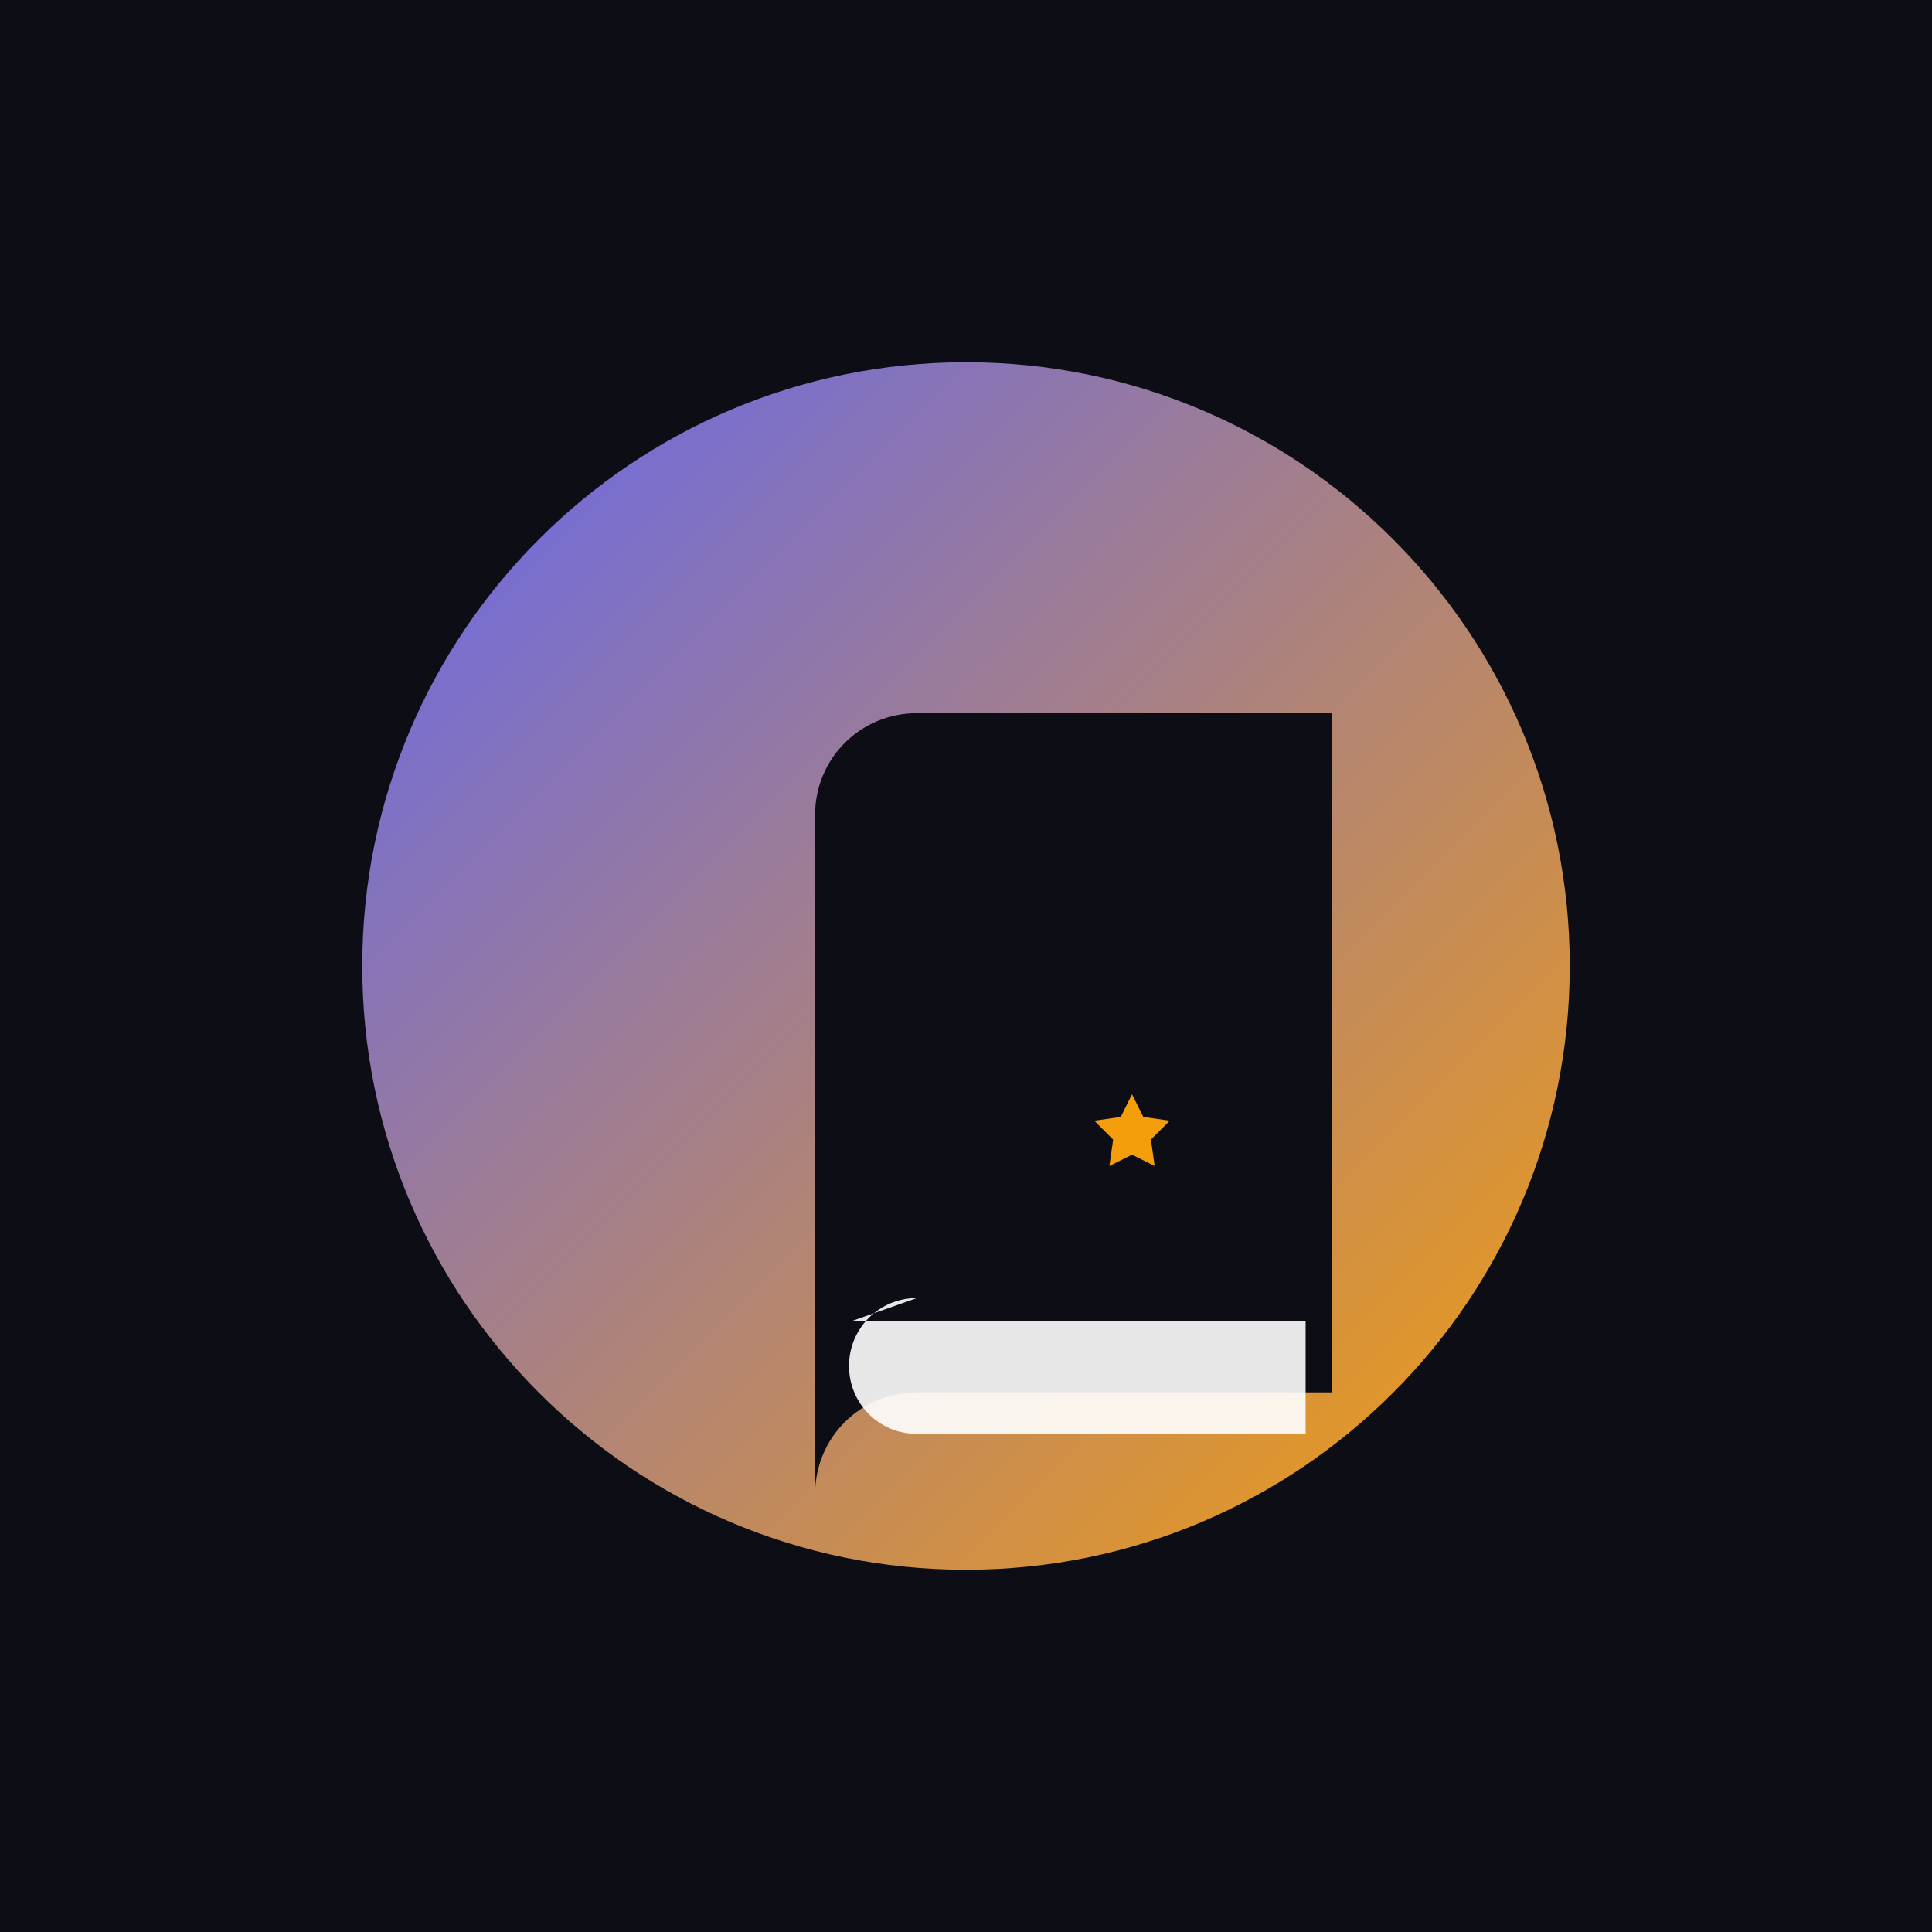
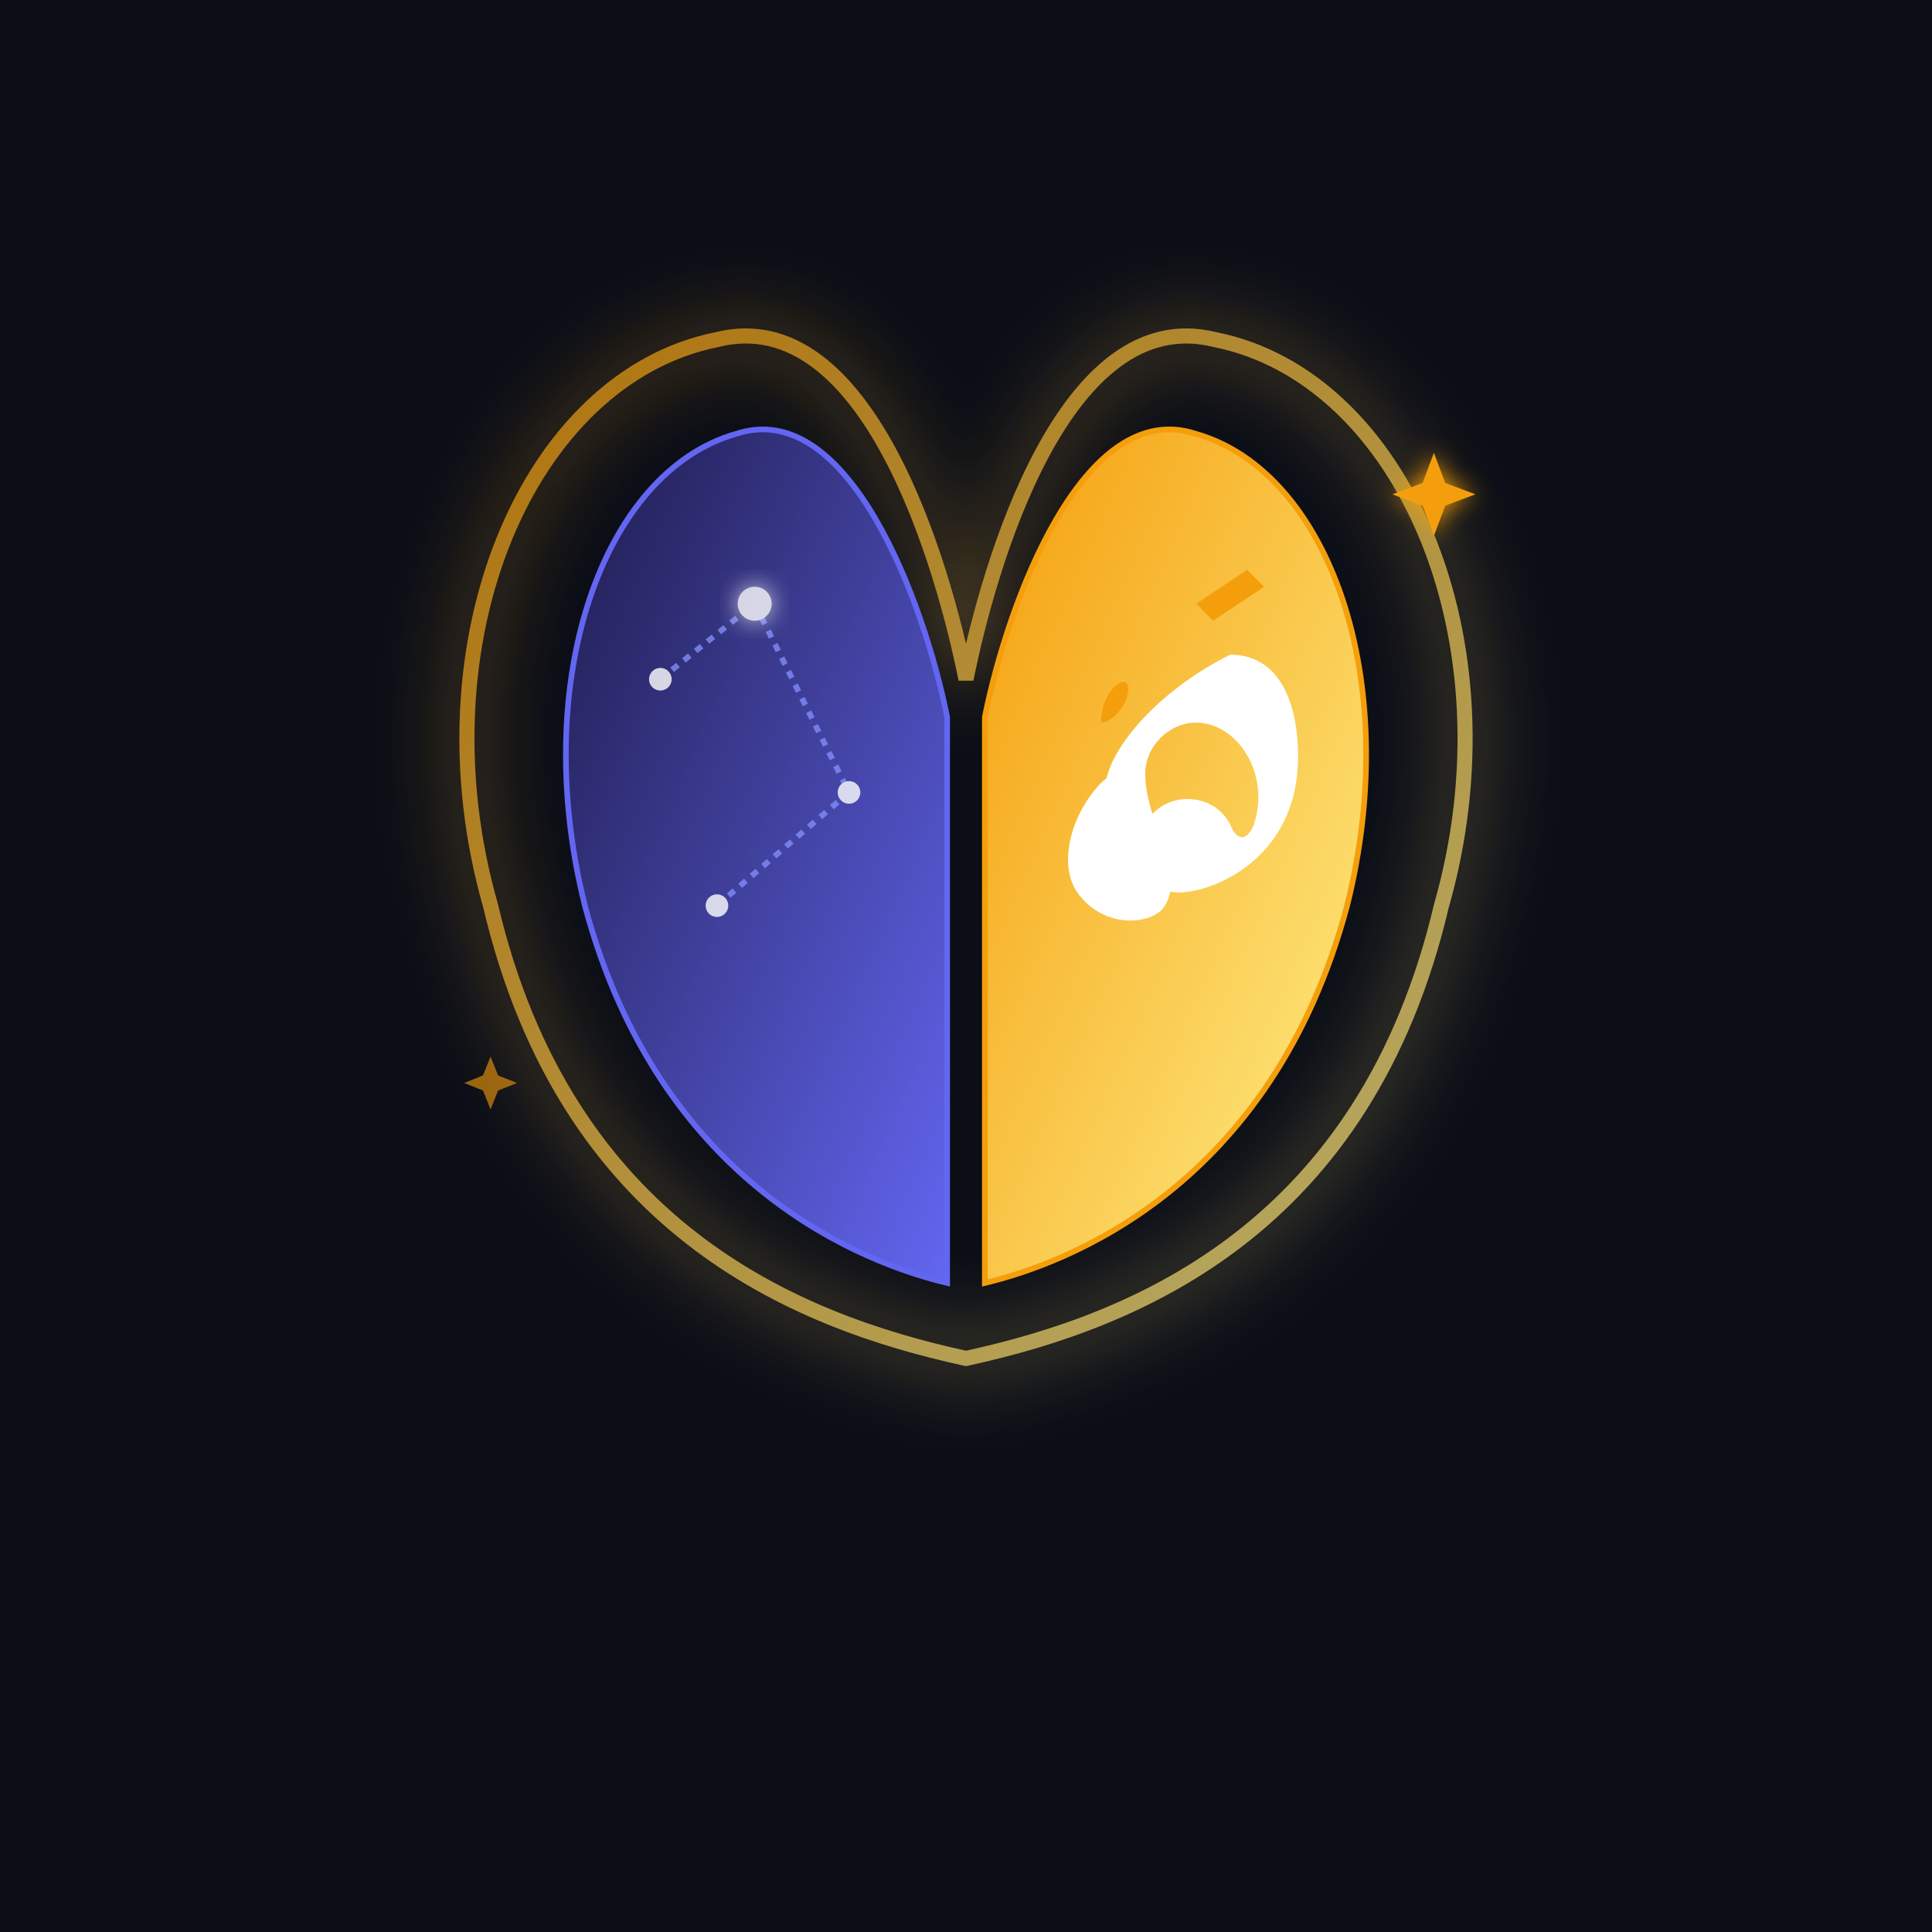
<svg xmlns="http://www.w3.org/2000/svg" viewBox="0 0 512 512" width="512" height="512">
  <defs>
-     <linearGradient id="grad" x1="0%" y1="0%" x2="100%" y2="100%">
-       <stop offset="0%" style="stop-color:#6366f1;stop-opacity:1" />
-       <stop offset="100%" style="stop-color:#f59e0b;stop-opacity:1" />
+     <linearGradient id="blueGrad" x1="0%" y1="0%" x2="100%" y2="100%">
+       <stop offset="0%" style="stop-color:#1e1b4b" />
+       <stop offset="100%" style="stop-color:#6366f1" />
    </linearGradient>
+     <linearGradient id="goldGrad" x1="0%" y1="0%" x2="100%" y2="100%">
+       <stop offset="0%" style="stop-color:#f59e0b" />
+       <stop offset="100%" style="stop-color:#fef08a" />
+     </linearGradient>
+     <filter id="glow" x="-20%" y="-20%" width="140%" height="140%">
+       <feGaussianBlur stdDeviation="10" result="blur" />
+       <feMerge>
+         <feMergeNode in="blur" />
+         <feMergeNode in="SourceGraphic" />
+       </feMerge>
+     </filter>
+     <filter id="glow-light" x="-50%" y="-50%" width="200%" height="200%">
+       <feGaussianBlur stdDeviation="3" result="blur" />
+       <feMerge>
+         <feMergeNode in="blur" />
+         <feMergeNode in="SourceGraphic" />
+       </feMerge>
+     </filter>
  </defs>
-   <rect width="512" height="512" fill="#0d0e15" />
-   <circle cx="256" cy="256" r="160" fill="url(#grad)" />
-   <path d="M216 216c0-15 12-27 27-27h110v180H243c-15 0-27 12-27 27V216z" fill="#0d0e15" />
-   <path d="M226 350h120v30H243c-10 0-18-8-18-18s8-18 18-18z" fill="#ffffff" opacity="0.9" />
-   <path d="M300 290l3 6 7 1-5 5 1 7-6-3-6 3 1-7-5-5 7-1z" fill="#f59e0b" />
+   <rect width="512" height="512" fill="#0b0e17" />
+   <path d="M256 360 C210 350 150 325 130 240 C110 170 140 100 190 90 C230 80 250 150 256 180 C262 150 282 80 322 90 C372 100 402 170 382 240 C362 325 302 350 256 360 Z" fill="none" stroke="url(#goldGrad)" stroke-width="4" filter="url(#glow)" opacity="0.7" />
+   <path d="M251 340 C230 335 175 315 155 240 C140 180 160 125 195 115 C225 105 245 160 251 190 Z" fill="url(#blueGrad)" stroke="#6366f1" stroke-width="1.5" />
+   <path d="M261 340 C282 335 337 315 357 240 C372 180 352 125 317 115 C287 105 267 160 261 190 Z" fill="url(#goldGrad)" stroke="#f59e0b" stroke-width="1.5" />
+   <g opacity="0.8">
+     <line x1="175" y1="180" x2="200" y2="160" stroke="#818cf8" stroke-width="1.5" stroke-dasharray="2,2" />
+     <line x1="200" y1="160" x2="225" y2="210" stroke="#818cf8" stroke-width="1.5" stroke-dasharray="2,2" />
+     <line x1="225" y1="210" x2="190" y2="240" stroke="#818cf8" stroke-width="1.5" stroke-dasharray="2,2" />
+     <circle cx="175" cy="180" r="3" fill="#ffffff" />
+     <circle cx="200" cy="160" r="4.5" fill="#ffffff" filter="url(#glow-light)" />
+     <circle cx="225" cy="210" r="3" fill="#ffffff" />
+     <circle cx="190" cy="240" r="3" fill="#ffffff" />
+   </g>
+   <g fill="#ffffff" transform="translate(272, 160) scale(0.9)">
+     <path d="M60,15 C75,15 80,30 80,45 C80,75 55,85 45,85 C35,85 30,75 35,65 C40,55 55,55 60,65 C62,70 65,70 67,65 C72,50 62,35 50,35 C42,35 35,42 35,50 C35,65 48,80 40,90 C35,95 22,95 15,85 C10,78 12,65 20,55 C28,45 35,50 35,55 C35,58 32,60 30,60 C25,60 22,55 24,50 C27,40 40,25 60,15 Z" />
+     <path d="M55,5 L70,-5 L65,-10 L50,0 Z" fill="#f59e0b" />
+     <path d="M22,35 C22,25 30,20 30,25 C30,30 25,35 22,35 Z" fill="#f59e0b" />
+   </g>
+   <g fill="#f59e0b">
+     <path d="M380 120 l3 8 l8 3 l-8 3 l-3 8 l-3-8 l-8-3 l8-3 z" filter="url(#glow-light)" />
+     <path d="M130 280 l2 5 l5 2 l-5 2 l-2 5 l-2-5 l-5-2 l5-2 z" opacity="0.6" />
+   </g>
</svg>
